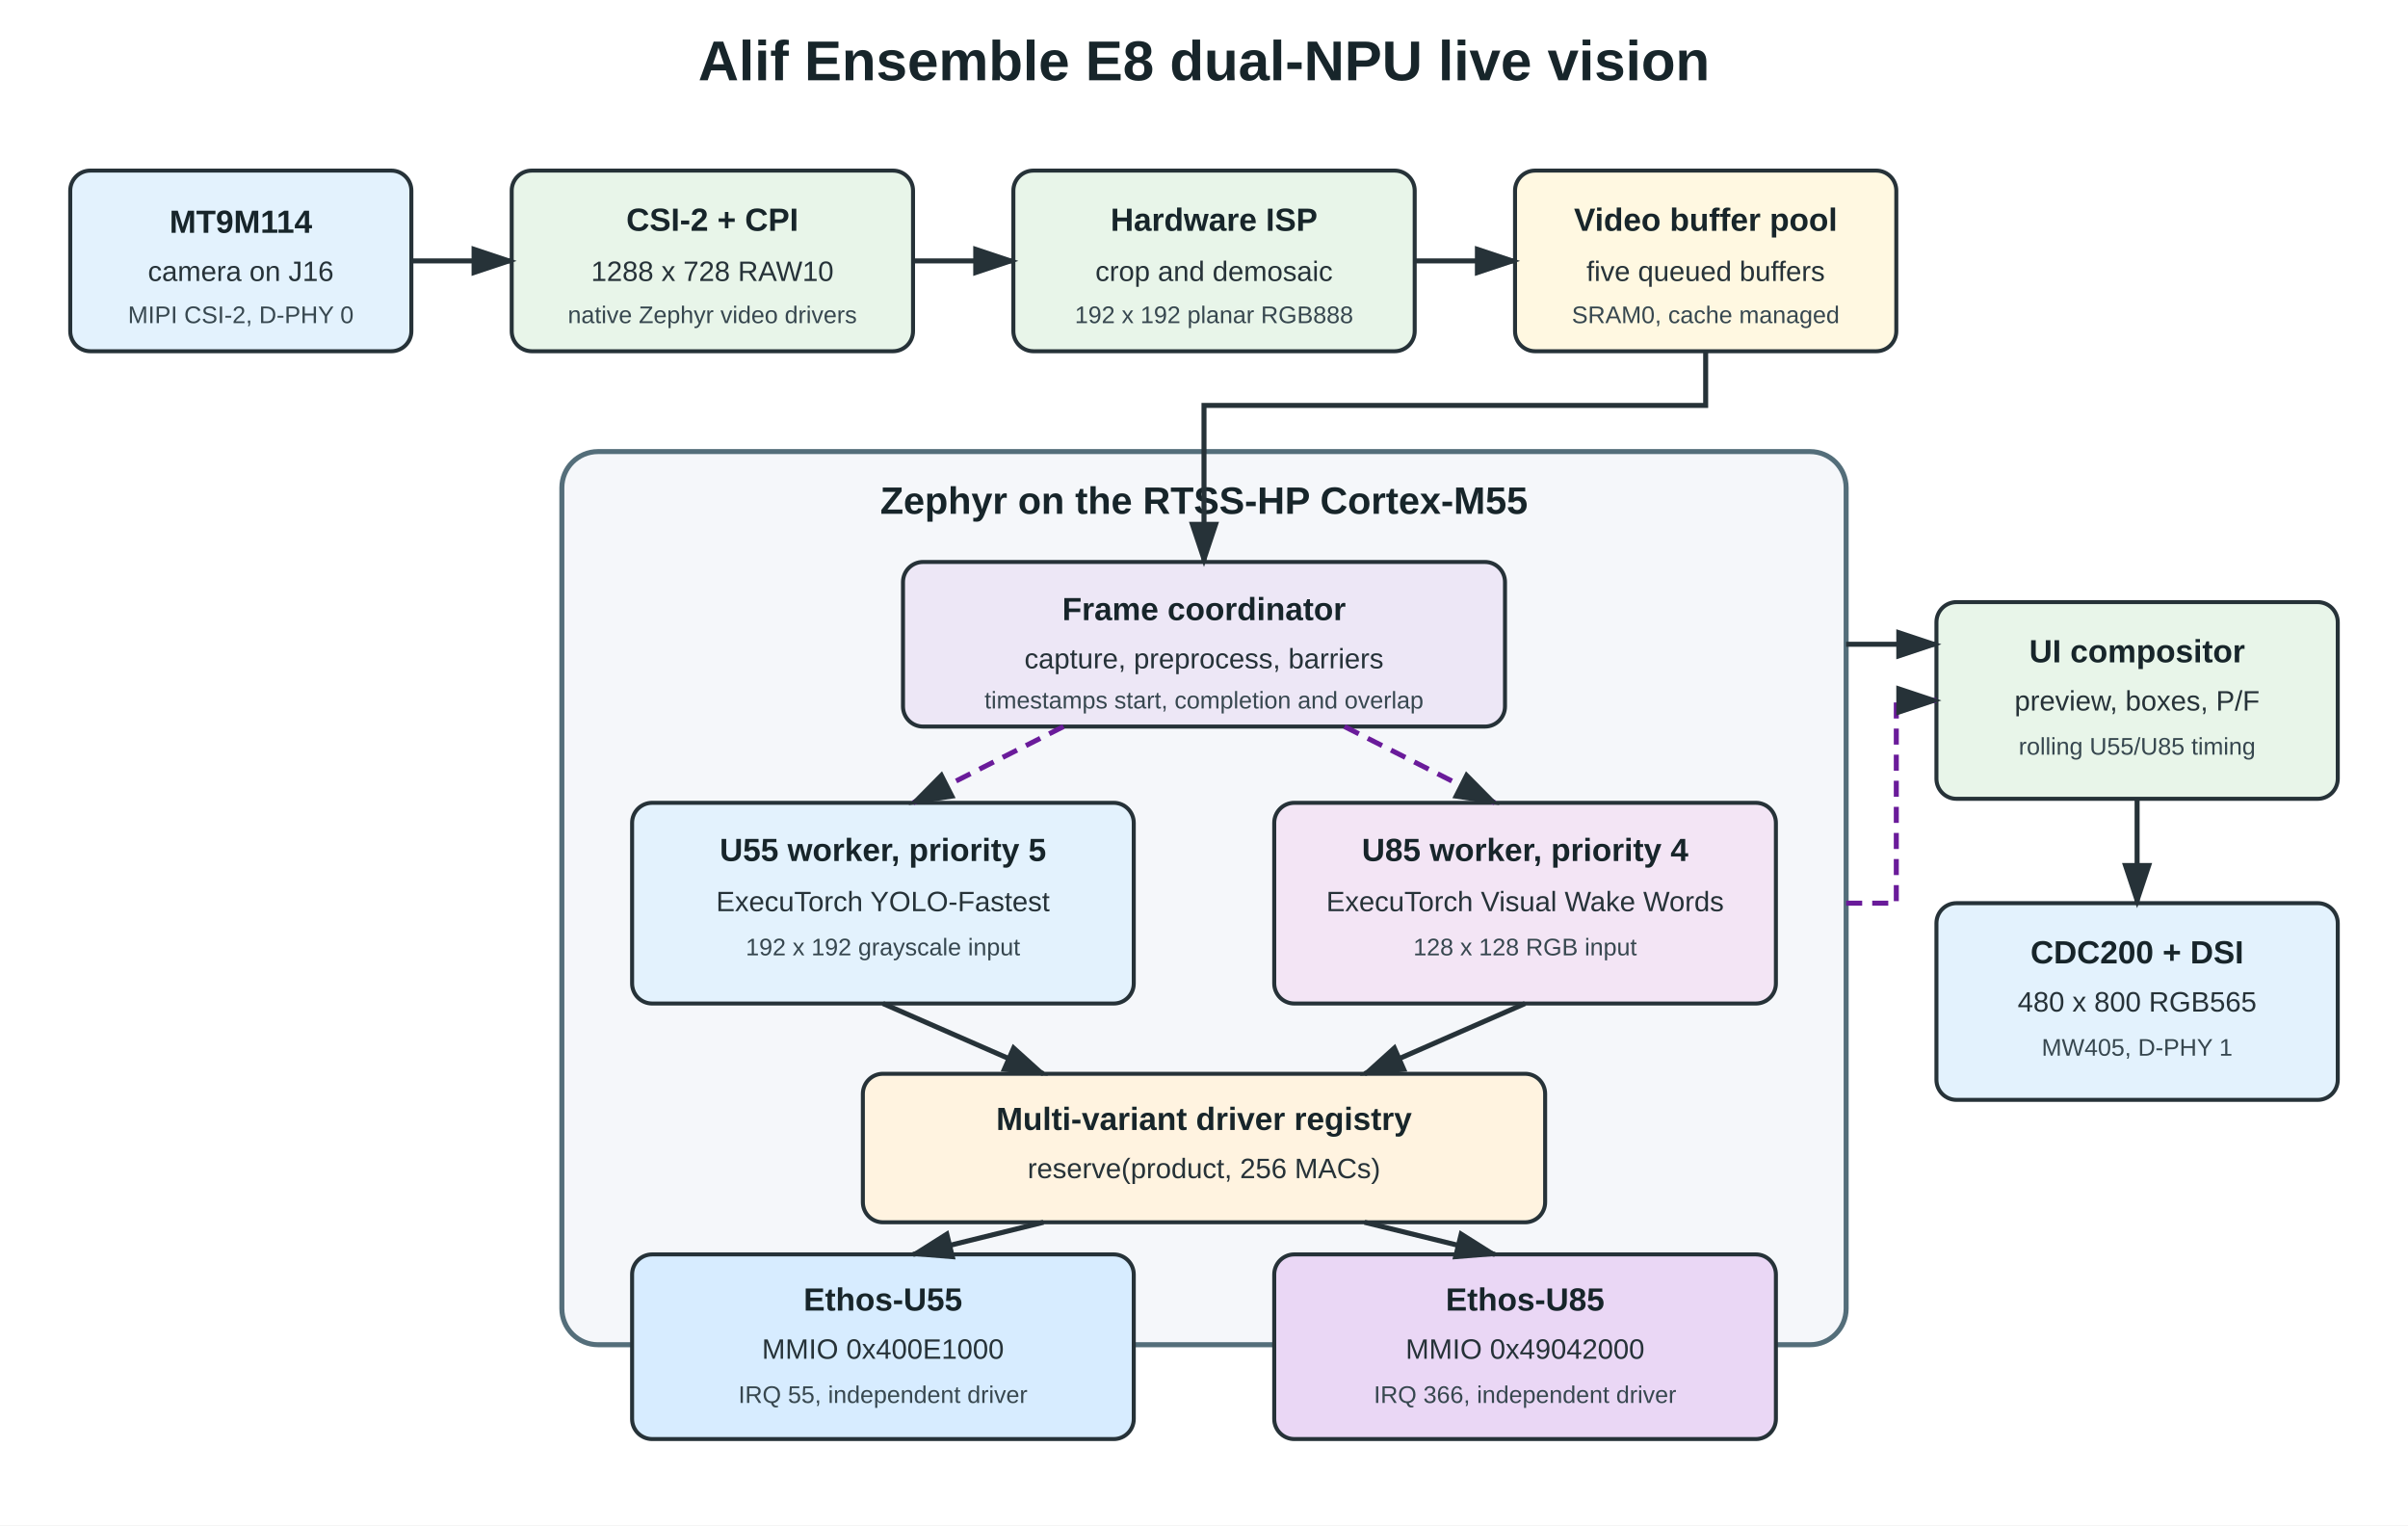
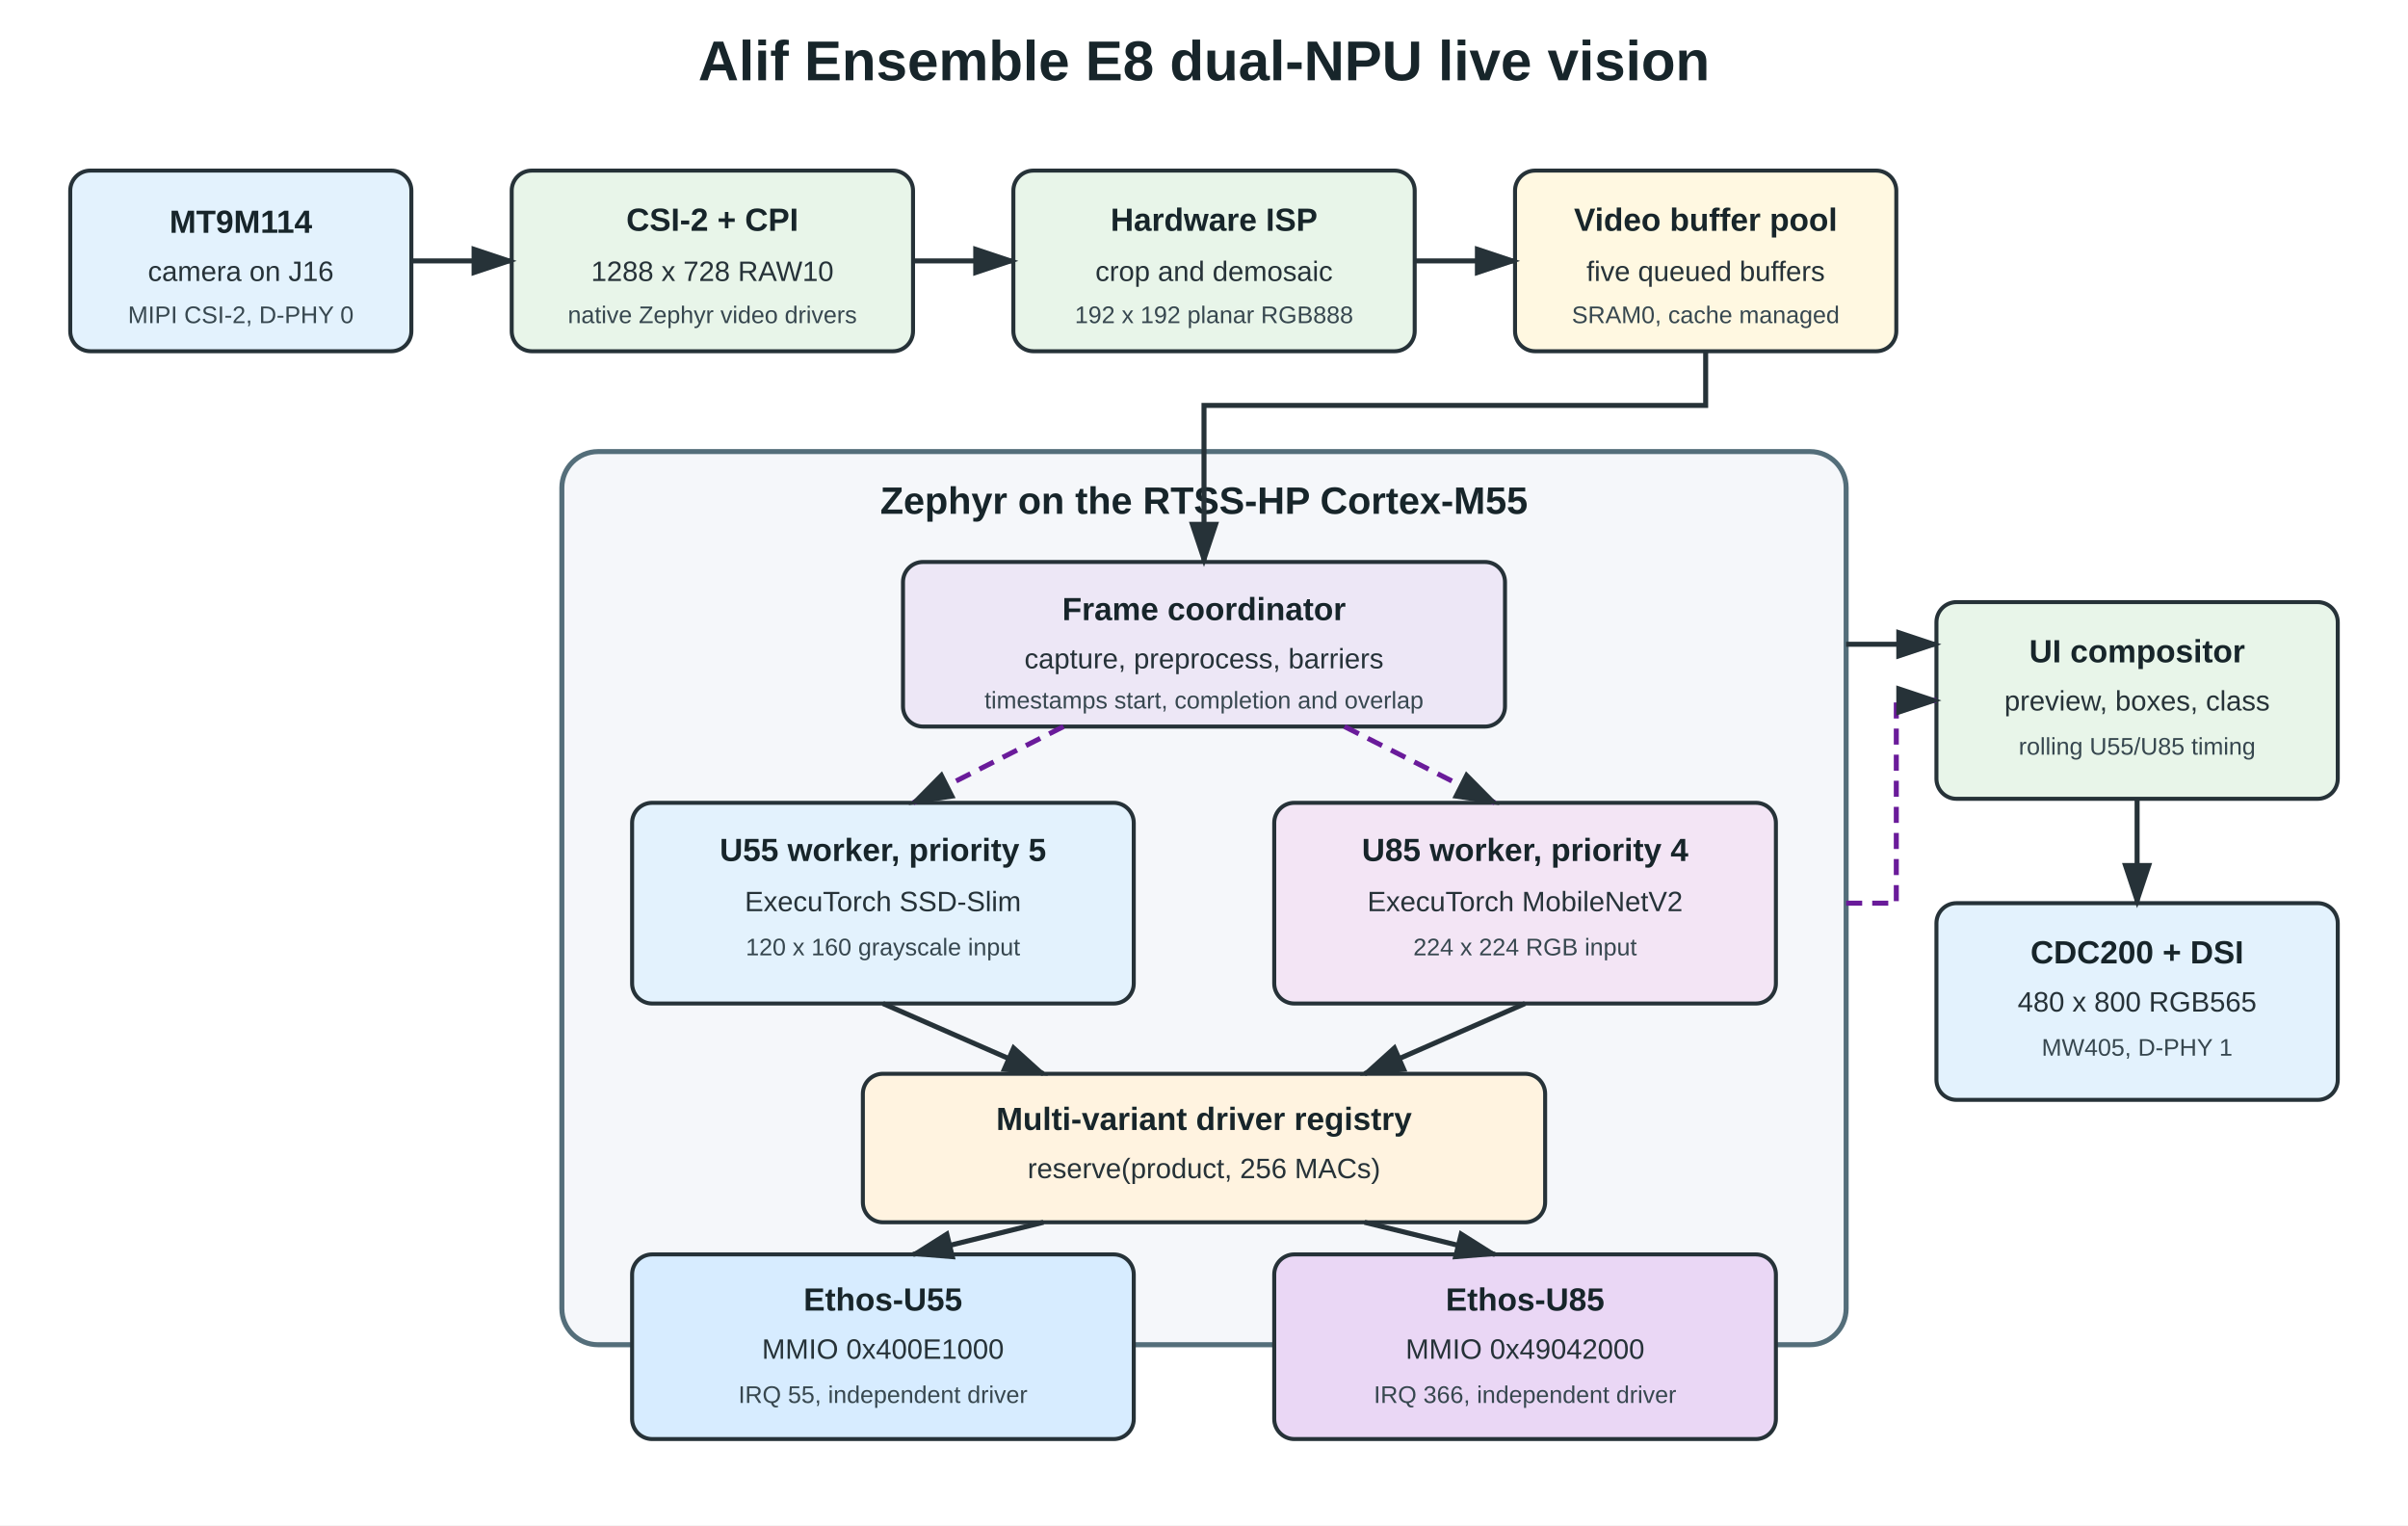
<svg xmlns="http://www.w3.org/2000/svg" width="1200" height="760" viewBox="0 0 1200 760" role="img" aria-labelledby="title desc">
  <defs>
    <marker id="arrow" markerWidth="10" markerHeight="10" refX="8" refY="3" orient="auto" markerUnits="strokeWidth">
      <path d="M0,0 L0,6 L9,3 z" fill="#263238" />
    </marker>
    <style>
      .title { font: 700 28px Arial, sans-serif; fill: #17252a; }
      .section { font: 700 19px Arial, sans-serif; fill: #17252a; }
      .label { font: 700 16px Arial, sans-serif; fill: #17252a; }
      .body { font: 14px Arial, sans-serif; fill: #263238; }
      .small { font: 12px Arial, sans-serif; fill: #37474f; }
      .box { stroke: #263238; stroke-width: 2; rx: 10; }
      .flow { stroke: #263238; stroke-width: 2.5; fill: none; marker-end: url(#arrow); }
      .control { stroke: #6a1b9a; stroke-width: 2.5; stroke-dasharray: 8 5; fill: none; marker-end: url(#arrow); }
    </style>
  </defs>
  <rect width="1200" height="760" fill="#ffffff" />
  <text x="600" y="40" text-anchor="middle" class="title">Alif Ensemble E8 dual-NPU live vision</text>
  <rect x="35" y="85" width="170" height="90" class="box" fill="#e3f2fd" />
  <text x="120" y="116" text-anchor="middle" class="label">MT9M114</text>
  <text x="120" y="140" text-anchor="middle" class="body">camera on J16</text>
  <text x="120" y="161" text-anchor="middle" class="small">MIPI CSI-2, D-PHY 0</text>
  <rect x="255" y="85" width="200" height="90" class="box" fill="#e8f5e9" />
  <text x="355" y="115" text-anchor="middle" class="label">CSI-2 + CPI</text>
  <text x="355" y="140" text-anchor="middle" class="body">1288 x 728 RAW10</text>
  <text x="355" y="161" text-anchor="middle" class="small">native Zephyr video drivers</text>
  <rect x="505" y="85" width="200" height="90" class="box" fill="#e8f5e9" />
  <text x="605" y="115" text-anchor="middle" class="label">Hardware ISP</text>
  <text x="605" y="140" text-anchor="middle" class="body">crop and demosaic</text>
  <text x="605" y="161" text-anchor="middle" class="small">192 x 192 planar RGB888</text>
  <rect x="755" y="85" width="190" height="90" class="box" fill="#fff8e1" />
  <text x="850" y="115" text-anchor="middle" class="label">Video buffer pool</text>
  <text x="850" y="140" text-anchor="middle" class="body">five queued buffers</text>
  <text x="850" y="161" text-anchor="middle" class="small">SRAM0, cache managed</text>
  <path d="M205 130 H255" class="flow" />
  <path d="M455 130 H505" class="flow" />
  <path d="M705 130 H755" class="flow" />
  <rect x="280" y="225" width="640" height="445" rx="18" fill="#f5f7fa" stroke="#546e7a" stroke-width="2.5" />
  <text x="600" y="256" text-anchor="middle" class="section">Zephyr on the RTSS-HP Cortex-M55</text>
  <rect x="450" y="280" width="300" height="82" class="box" fill="#ede7f6" />
  <text x="600" y="309" text-anchor="middle" class="label">Frame coordinator</text>
  <text x="600" y="333" text-anchor="middle" class="body">capture, preprocess, barriers</text>
  <text x="600" y="353" text-anchor="middle" class="small">timestamps start, completion and overlap</text>
  <path d="M850 175 V202 H600 V280" class="flow" />
  <rect x="315" y="400" width="250" height="100" class="box" fill="#e3f2fd" />
  <text x="440" y="429" text-anchor="middle" class="label">U55 worker, priority 5</text>
-   <text x="440" y="454" text-anchor="middle" class="body">ExecuTorch YOLO-Fastest</text>
-   <text x="440" y="476" text-anchor="middle" class="small">192 x 192 grayscale input</text>
+   <text x="440" y="454" text-anchor="middle" class="body">ExecuTorch SSD-Slim</text>
+   <text x="440" y="476" text-anchor="middle" class="small">120 x 160 grayscale input</text>
  <rect x="635" y="400" width="250" height="100" class="box" fill="#f3e5f5" />
  <text x="760" y="429" text-anchor="middle" class="label">U85 worker, priority 4</text>
-   <text x="760" y="454" text-anchor="middle" class="body">ExecuTorch Visual Wake Words</text>
-   <text x="760" y="476" text-anchor="middle" class="small">128 x 128 RGB input</text>
+   <text x="760" y="454" text-anchor="middle" class="body">ExecuTorch MobileNetV2</text>
+   <text x="760" y="476" text-anchor="middle" class="small">224 x 224 RGB input</text>
  <path d="M530 362 L455 400" class="control" />
  <path d="M670 362 L745 400" class="control" />
  <rect x="430" y="535" width="340" height="74" class="box" fill="#fff3e0" />
  <text x="600" y="563" text-anchor="middle" class="label">Multi-variant driver registry</text>
  <text x="600" y="587" text-anchor="middle" class="body">reserve(product, 256 MACs)</text>
  <path d="M440 500 L520 535" class="flow" />
  <path d="M760 500 L680 535" class="flow" />
  <rect x="315" y="625" width="250" height="92" class="box" fill="#d7ecff" />
  <text x="440" y="653" text-anchor="middle" class="label">Ethos-U55</text>
  <text x="440" y="677" text-anchor="middle" class="body">MMIO 0x400E1000</text>
  <text x="440" y="699" text-anchor="middle" class="small">IRQ 55, independent driver</text>
  <rect x="635" y="625" width="250" height="92" class="box" fill="#ead7f5" />
  <text x="760" y="653" text-anchor="middle" class="label">Ethos-U85</text>
  <text x="760" y="677" text-anchor="middle" class="body">MMIO 0x49042000</text>
  <text x="760" y="699" text-anchor="middle" class="small">IRQ 366, independent driver</text>
  <path d="M520 609 L455 625" class="flow" />
  <path d="M680 609 L745 625" class="flow" />
  <rect x="965" y="300" width="200" height="98" class="box" fill="#e8f5e9" />
  <text x="1065" y="330" text-anchor="middle" class="label">UI compositor</text>
-   <text x="1065" y="354" text-anchor="middle" class="body">preview, boxes, P/F</text>
+   <text x="1065" y="354" text-anchor="middle" class="body">preview, boxes, class</text>
  <text x="1065" y="376" text-anchor="middle" class="small">rolling U55/U85 timing</text>
  <rect x="965" y="450" width="200" height="98" class="box" fill="#e3f2fd" />
  <text x="1065" y="480" text-anchor="middle" class="label">CDC200 + DSI</text>
  <text x="1065" y="504" text-anchor="middle" class="body">480 x 800 RGB565</text>
  <text x="1065" y="526" text-anchor="middle" class="small">MW405, D-PHY 1</text>
  <path d="M920 321 H965" class="flow" />
  <path d="M920 450 H945 V349 H965" class="control" />
  <path d="M1065 398 V450" class="flow" />
</svg>
